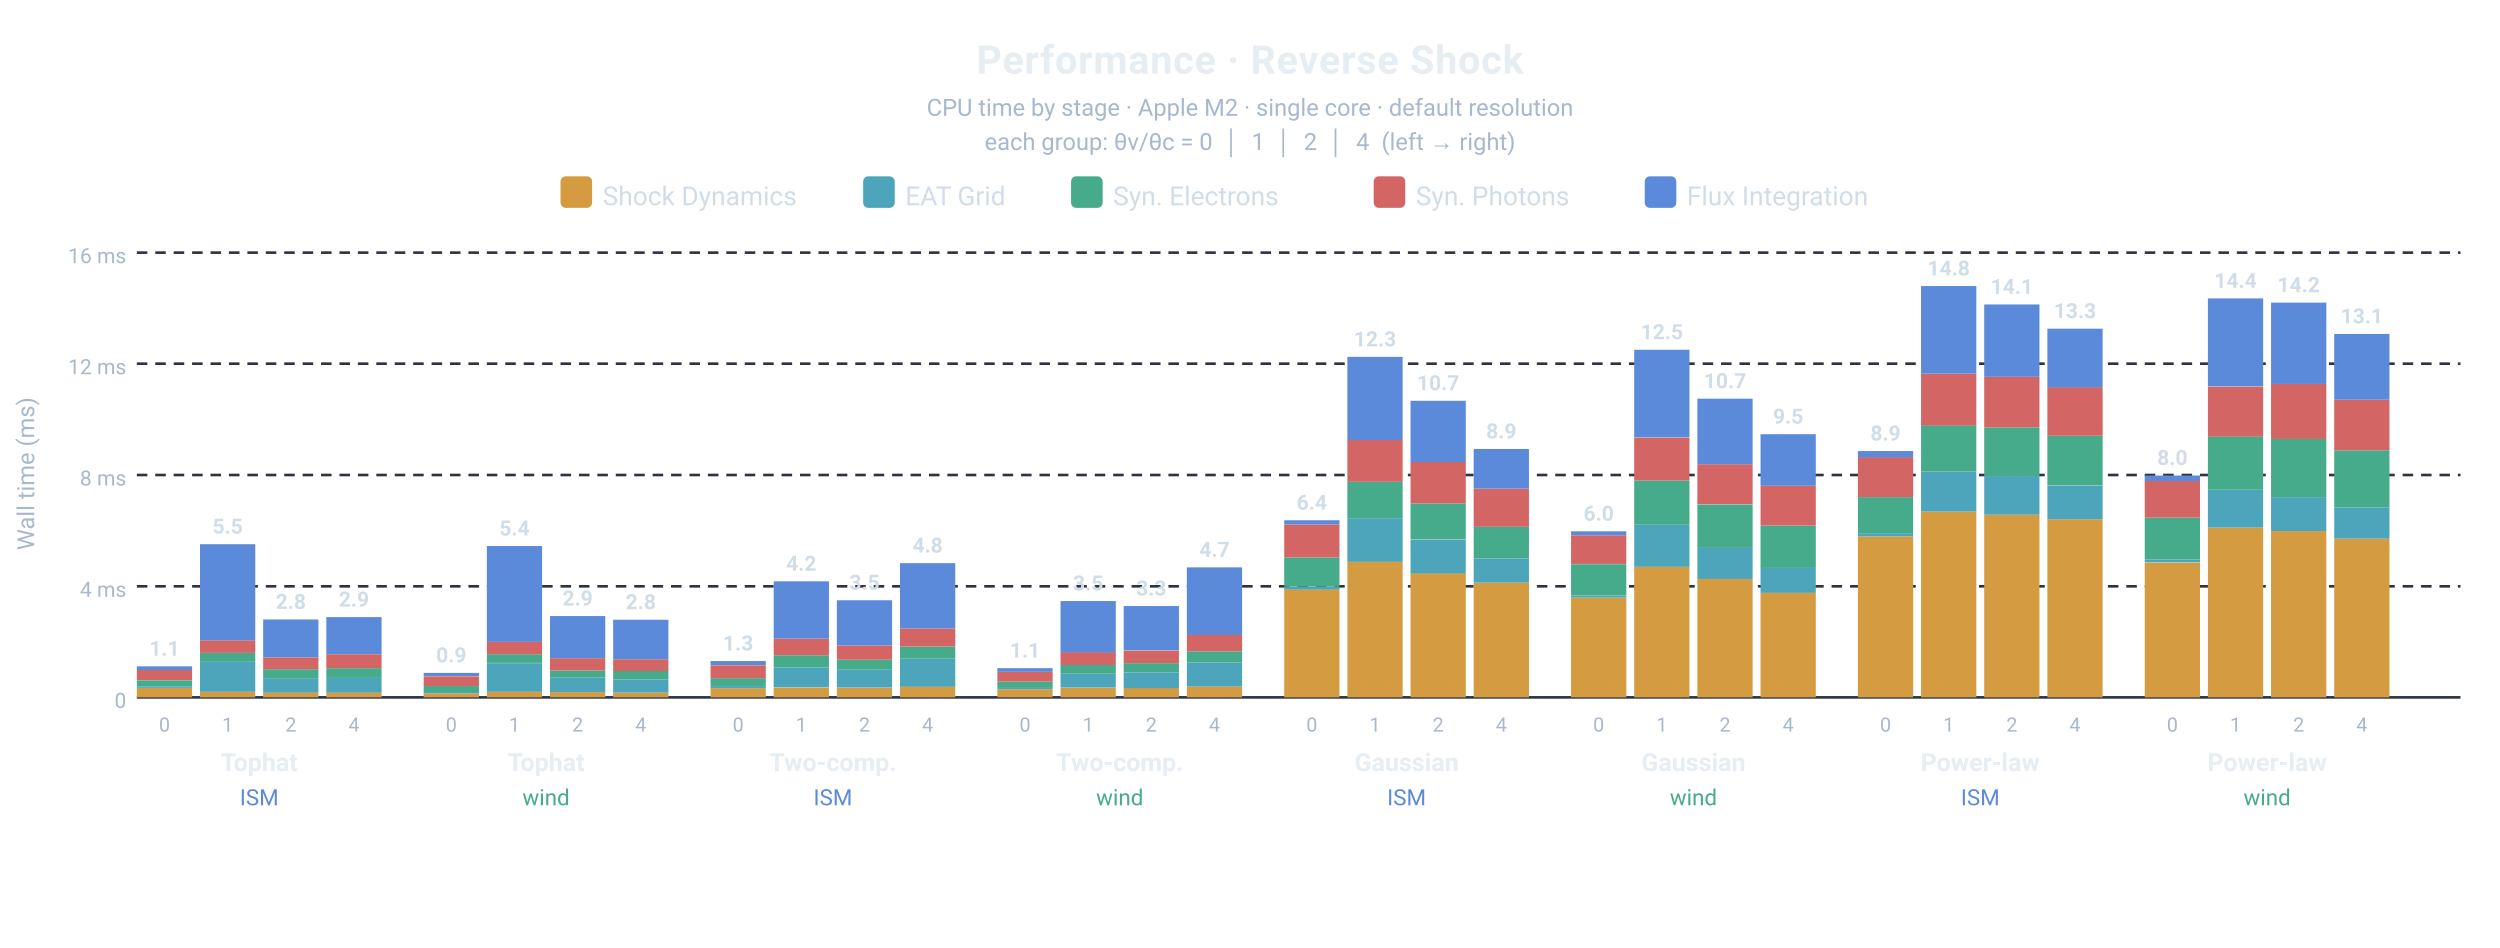
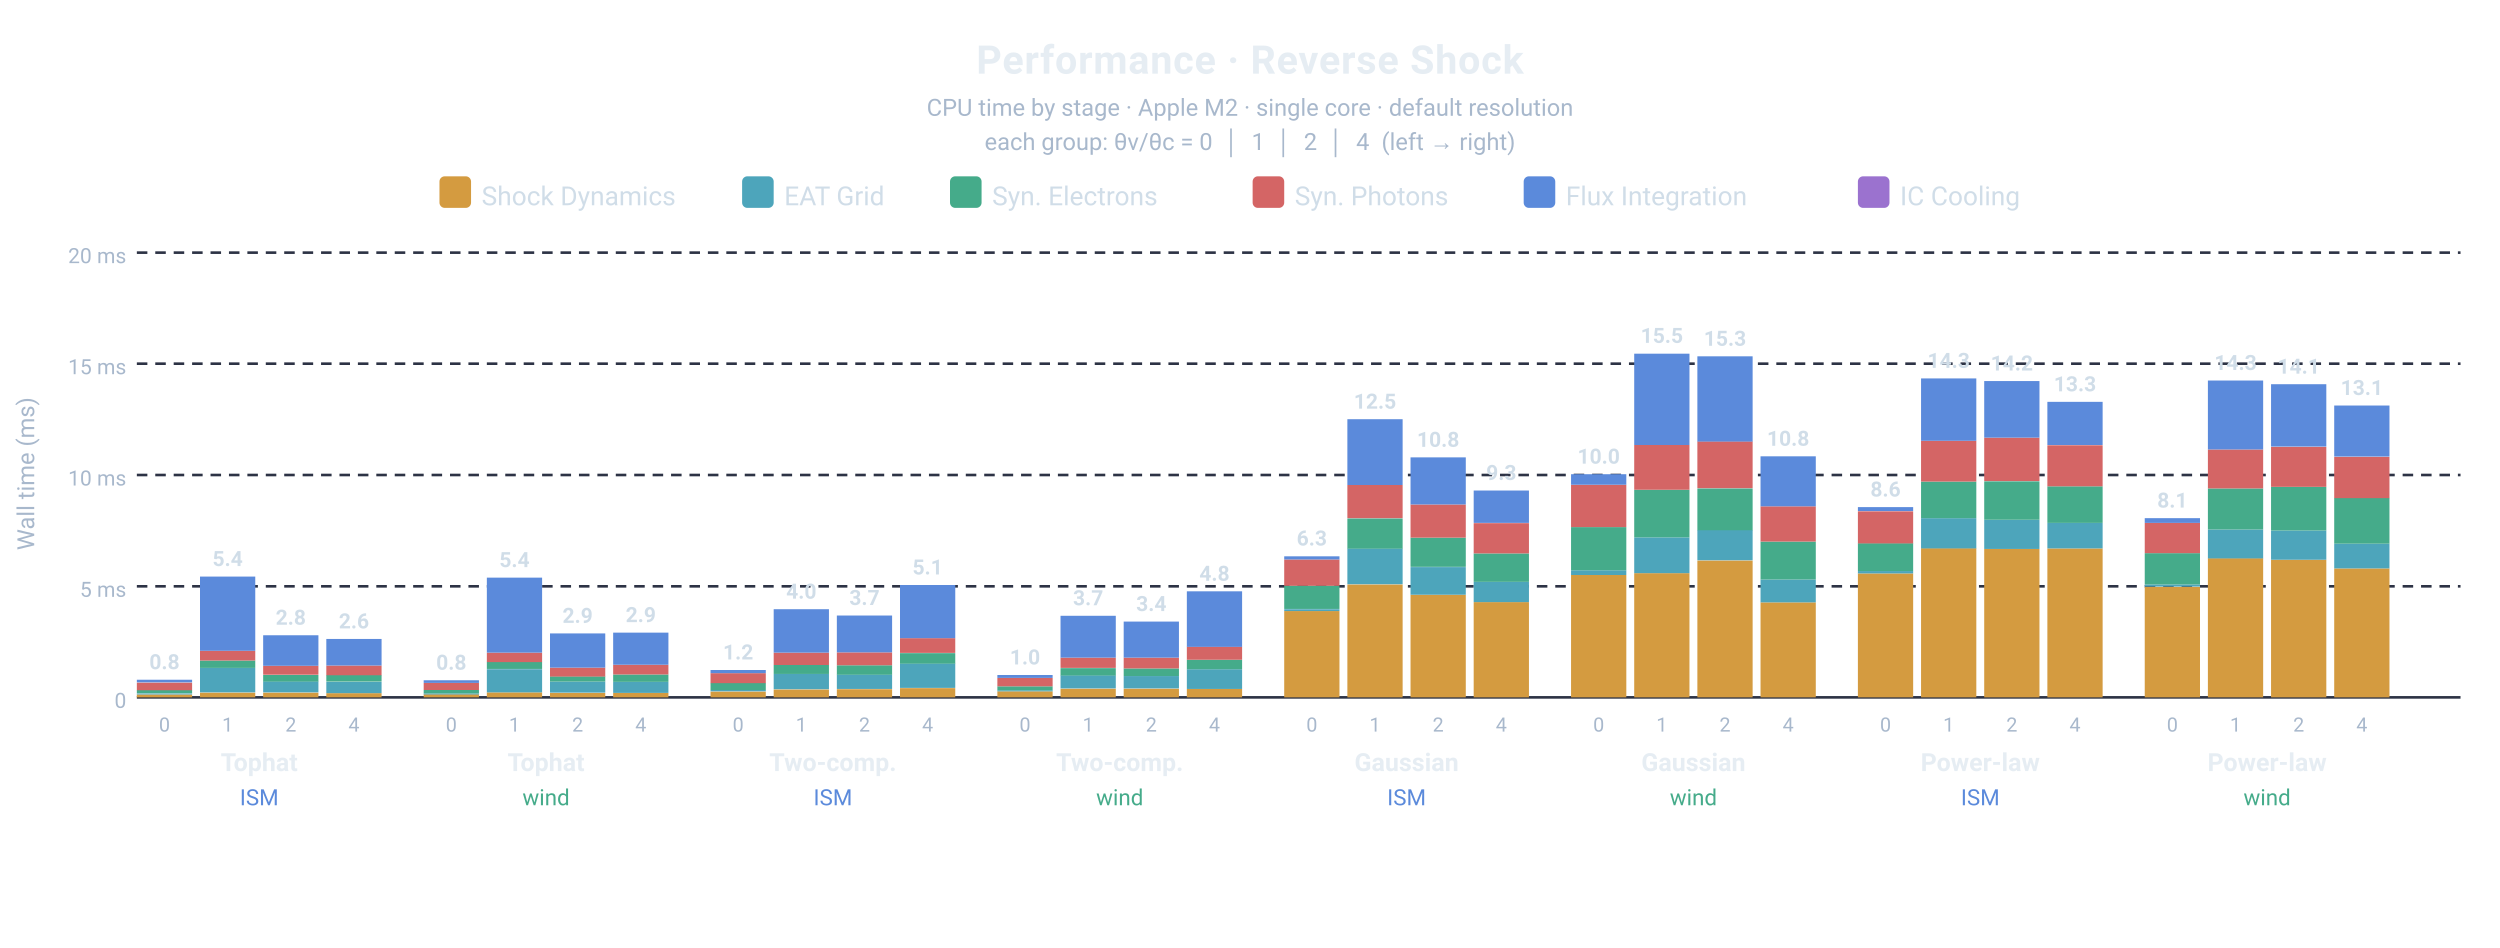
<svg xmlns="http://www.w3.org/2000/svg" viewBox="0 0 950 360" font-family="-apple-system, 'Segoe UI', Roboto, 'Helvetica Neue', Arial, sans-serif">
  <style>
    .cp { fill: #E6EDF3; }
    .cs { fill: #A8B8CC; }
    .cb { fill: #D0DDE8; }
    .mi { fill: #5B8ADB; }
    .mw { fill: #45AB8A; }
    .gl { stroke: #2D3345; fill: none; }
  </style>
  <rect width="950" height="360" fill="transparent" rx="12" />
  <text x="475" y="28" text-anchor="middle" font-size="15" font-weight="700" class="cp" letter-spacing="0.3">Performance · Reverse Shock</text>
  <text x="475" y="44" text-anchor="middle" font-size="9" class="cs">CPU time by stage · Apple M2 · single core · default resolution</text>
  <text x="475" y="57" text-anchor="middle" font-size="9" class="cs">each group: θv/θc = 0 │ 1 │ 2 │ 4 (left → right)</text>
-   <rect x="213" y="67" width="12" height="12" rx="2" fill="#D49B40" />
-   <text x="229" y="78" font-size="10" class="cb">Shock Dynamics</text>
-   <rect x="328" y="67" width="12" height="12" rx="2" fill="#4DA5BB" />
-   <text x="344" y="78" font-size="10" class="cb">EAT Grid</text>
-   <rect x="407" y="67" width="12" height="12" rx="2" fill="#45AB8A" />
-   <text x="423" y="78" font-size="10" class="cb">Syn. Electrons</text>
-   <rect x="522" y="67" width="12" height="12" rx="2" fill="#D46565" />
-   <text x="538" y="78" font-size="10" class="cb">Syn. Photons</text>
-   <rect x="625" y="67" width="12" height="12" rx="2" fill="#5B8ADB" />
-   <text x="641" y="78" font-size="10" class="cb">Flux Integration</text>
+   <rect x="167" y="67" width="12" height="12" rx="2" fill="#D49B40" />
+   <text x="183" y="78" font-size="10" class="cb">Shock Dynamics</text>
+   <rect x="282" y="67" width="12" height="12" rx="2" fill="#4DA5BB" />
+   <text x="298" y="78" font-size="10" class="cb">EAT Grid</text>
+   <rect x="361" y="67" width="12" height="12" rx="2" fill="#45AB8A" />
+   <text x="377" y="78" font-size="10" class="cb">Syn. Electrons</text>
+   <rect x="476" y="67" width="12" height="12" rx="2" fill="#D46565" />
+   <text x="492" y="78" font-size="10" class="cb">Syn. Photons</text>
+   <rect x="579" y="67" width="12" height="12" rx="2" fill="#5B8ADB" />
+   <text x="595" y="78" font-size="10" class="cb">Flux Integration</text>
+   <rect x="706" y="67" width="12" height="12" rx="2" fill="#9B72CF" />
+   <text x="722" y="78" font-size="10" class="cb">IC Cooling</text>
  <line x1="52" y1="265" x2="935" y2="265" class="gl" stroke-width="1" />
  <line x1="52" y1="222.8" x2="935" y2="222.8" class="gl" stroke-width="1" stroke-dasharray="4,3" />
-   <text x="48" y="226.8" text-anchor="end" font-size="8" class="cs">4 ms</text>
+   <text x="48" y="226.8" text-anchor="end" font-size="8" class="cs">5 ms</text>
  <line x1="52" y1="180.5" x2="935" y2="180.5" class="gl" stroke-width="1" stroke-dasharray="4,3" />
-   <text x="48" y="184.5" text-anchor="end" font-size="8" class="cs">8 ms</text>
+   <text x="48" y="184.5" text-anchor="end" font-size="8" class="cs">10 ms</text>
  <line x1="52" y1="138.2" x2="935" y2="138.2" class="gl" stroke-width="1" stroke-dasharray="4,3" />
-   <text x="48" y="142.2" text-anchor="end" font-size="8" class="cs">12 ms</text>
+   <text x="48" y="142.2" text-anchor="end" font-size="8" class="cs">15 ms</text>
  <line x1="52" y1="96.0" x2="935" y2="96.0" class="gl" stroke-width="1" stroke-dasharray="4,3" />
-   <text x="48" y="100.0" text-anchor="end" font-size="8" class="cs">16 ms</text>
+   <text x="48" y="100.0" text-anchor="end" font-size="8" class="cs">20 ms</text>
  <text x="48" y="269" text-anchor="end" font-size="8" class="cs">0</text>
-   <rect x="52.0" y="261.4" width="21" height="3.6" fill="#D49B40" />
-   <rect x="52.0" y="260.8" width="21" height="0.6" fill="#4DA5BB" />
-   <rect x="52.0" y="258.5" width="21" height="2.3" fill="#45AB8A" />
-   <rect x="52.0" y="254.6" width="21" height="3.8" fill="#D46565" />
-   <rect x="52.0" y="253.2" width="21" height="1.4" fill="#5B8ADB" />
-   <text x="62.5" y="249.2" text-anchor="middle" font-size="8" font-weight="600" class="cb">1.1</text>
-   <rect x="76.0" y="262.9" width="21" height="2.1" fill="#D49B40" />
-   <rect x="76.0" y="251.5" width="21" height="11.4" fill="#4DA5BB" />
-   <rect x="76.0" y="248.1" width="21" height="3.4" fill="#45AB8A" />
-   <rect x="76.0" y="243.3" width="21" height="4.8" fill="#D46565" />
-   <rect x="76.0" y="206.8" width="21" height="36.5" fill="#5B8ADB" />
-   <text x="86.5" y="202.8" text-anchor="middle" font-size="8" font-weight="600" class="cb">5.5</text>
-   <rect x="100.0" y="263.1" width="21" height="1.9" fill="#D49B40" />
-   <rect x="100.0" y="257.7" width="21" height="5.5" fill="#4DA5BB" />
-   <rect x="100.0" y="254.3" width="21" height="3.4" fill="#45AB8A" />
-   <rect x="100.0" y="249.8" width="21" height="4.5" fill="#D46565" />
-   <rect x="100.0" y="235.4" width="21" height="14.4" fill="#5B8ADB" />
-   <text x="110.5" y="231.4" text-anchor="middle" font-size="8" font-weight="600" class="cb">2.8</text>
-   <rect x="124.0" y="263.1" width="21" height="1.9" fill="#D49B40" />
-   <rect x="124.0" y="257.6" width="21" height="5.6" fill="#4DA5BB" />
-   <rect x="124.0" y="253.9" width="21" height="3.7" fill="#45AB8A" />
-   <rect x="124.0" y="248.6" width="21" height="5.3" fill="#D46565" />
-   <rect x="124.0" y="234.5" width="21" height="14.1" fill="#5B8ADB" />
-   <text x="134.5" y="230.5" text-anchor="middle" font-size="8" font-weight="600" class="cb">2.9</text>
-   <rect x="161.0" y="263.5" width="21" height="1.5" fill="#D49B40" />
-   <rect x="161.0" y="262.9" width="21" height="0.6" fill="#4DA5BB" />
-   <rect x="161.0" y="260.7" width="21" height="2.3" fill="#45AB8A" />
-   <rect x="161.0" y="257.0" width="21" height="3.7" fill="#D46565" />
-   <rect x="161.0" y="255.7" width="21" height="1.2" fill="#5B8ADB" />
-   <text x="171.5" y="251.7" text-anchor="middle" font-size="8" font-weight="600" class="cb">0.9</text>
-   <rect x="185.0" y="262.9" width="21" height="2.1" fill="#D49B40" />
-   <rect x="185.0" y="252.0" width="21" height="10.9" fill="#4DA5BB" />
-   <rect x="185.0" y="248.6" width="21" height="3.3" fill="#45AB8A" />
-   <rect x="185.0" y="243.8" width="21" height="4.8" fill="#D46565" />
-   <rect x="185.0" y="207.5" width="21" height="36.4" fill="#5B8ADB" />
-   <text x="195.5" y="203.5" text-anchor="middle" font-size="8" font-weight="600" class="cb">5.4</text>
-   <rect x="209.0" y="263.0" width="21" height="2.0" fill="#D49B40" />
-   <rect x="209.0" y="257.5" width="21" height="5.5" fill="#4DA5BB" />
-   <rect x="209.0" y="254.8" width="21" height="2.7" fill="#45AB8A" />
-   <rect x="209.0" y="250.1" width="21" height="4.7" fill="#D46565" />
-   <rect x="209.0" y="234.1" width="21" height="16.0" fill="#5B8ADB" />
-   <text x="219.5" y="230.1" text-anchor="middle" font-size="8" font-weight="600" class="cb">2.9</text>
-   <rect x="233.0" y="263.2" width="21" height="1.8" fill="#D49B40" />
-   <rect x="233.0" y="258.2" width="21" height="5.0" fill="#4DA5BB" />
-   <rect x="233.0" y="254.9" width="21" height="3.3" fill="#45AB8A" />
-   <rect x="233.0" y="250.5" width="21" height="4.5" fill="#D46565" />
-   <rect x="233.0" y="235.5" width="21" height="15.0" fill="#5B8ADB" />
-   <text x="243.5" y="231.5" text-anchor="middle" font-size="8" font-weight="600" class="cb">2.8</text>
-   <rect x="270.0" y="261.5" width="21" height="3.5" fill="#D49B40" />
-   <rect x="270.0" y="260.7" width="21" height="0.8" fill="#4DA5BB" />
-   <rect x="270.0" y="257.7" width="21" height="3.0" fill="#45AB8A" />
-   <rect x="270.0" y="252.8" width="21" height="4.9" fill="#D46565" />
-   <rect x="270.0" y="251.2" width="21" height="1.5" fill="#5B8ADB" />
-   <text x="280.5" y="247.2" text-anchor="middle" font-size="8" font-weight="600" class="cb">1.3</text>
-   <rect x="294.0" y="261.3" width="21" height="3.7" fill="#D49B40" />
-   <rect x="294.0" y="253.6" width="21" height="7.6" fill="#4DA5BB" />
-   <rect x="294.0" y="249.0" width="21" height="4.6" fill="#45AB8A" />
-   <rect x="294.0" y="242.7" width="21" height="6.3" fill="#D46565" />
-   <rect x="294.0" y="220.9" width="21" height="21.8" fill="#5B8ADB" />
-   <text x="304.5" y="216.9" text-anchor="middle" font-size="8" font-weight="600" class="cb">4.2</text>
-   <rect x="318.0" y="261.4" width="21" height="3.6" fill="#D49B40" />
-   <rect x="318.0" y="254.5" width="21" height="6.8" fill="#4DA5BB" />
-   <rect x="318.0" y="250.7" width="21" height="3.8" fill="#45AB8A" />
-   <rect x="318.0" y="245.3" width="21" height="5.4" fill="#D46565" />
-   <rect x="318.0" y="228.1" width="21" height="17.2" fill="#5B8ADB" />
-   <text x="328.5" y="224.1" text-anchor="middle" font-size="8" font-weight="600" class="cb">3.5</text>
-   <rect x="342.0" y="261.0" width="21" height="4.0" fill="#D49B40" />
-   <rect x="342.0" y="250.3" width="21" height="10.7" fill="#4DA5BB" />
-   <rect x="342.0" y="245.7" width="21" height="4.6" fill="#45AB8A" />
-   <rect x="342.0" y="238.8" width="21" height="6.9" fill="#D46565" />
-   <rect x="342.0" y="214.0" width="21" height="24.8" fill="#5B8ADB" />
-   <text x="352.5" y="210.0" text-anchor="middle" font-size="8" font-weight="600" class="cb">4.8</text>
-   <rect x="379.0" y="261.9" width="21" height="3.1" fill="#D49B40" />
-   <rect x="379.0" y="261.4" width="21" height="0.5" fill="#4DA5BB" />
-   <rect x="379.0" y="259.0" width="21" height="2.4" fill="#45AB8A" />
-   <rect x="379.0" y="255.3" width="21" height="3.7" fill="#D46565" />
-   <rect x="379.0" y="253.9" width="21" height="1.4" fill="#5B8ADB" />
-   <text x="389.5" y="249.9" text-anchor="middle" font-size="8" font-weight="600" class="cb">1.1</text>
-   <rect x="403.0" y="261.4" width="21" height="3.6" fill="#D49B40" />
-   <rect x="403.0" y="256.0" width="21" height="5.3" fill="#4DA5BB" />
-   <rect x="403.0" y="252.7" width="21" height="3.3" fill="#45AB8A" />
-   <rect x="403.0" y="247.8" width="21" height="4.9" fill="#D46565" />
-   <rect x="403.0" y="228.4" width="21" height="19.5" fill="#5B8ADB" />
-   <text x="413.5" y="224.4" text-anchor="middle" font-size="8" font-weight="600" class="cb">3.5</text>
-   <rect x="427.0" y="261.4" width="21" height="3.6" fill="#D49B40" />
-   <rect x="427.0" y="255.5" width="21" height="6.0" fill="#4DA5BB" />
-   <rect x="427.0" y="252.0" width="21" height="3.5" fill="#45AB8A" />
-   <rect x="427.0" y="247.2" width="21" height="4.8" fill="#D46565" />
-   <rect x="427.0" y="230.3" width="21" height="16.8" fill="#5B8ADB" />
-   <text x="437.5" y="226.3" text-anchor="middle" font-size="8" font-weight="600" class="cb">3.3</text>
-   <rect x="451.0" y="260.9" width="21" height="4.1" fill="#D49B40" />
-   <rect x="451.0" y="251.7" width="21" height="9.2" fill="#4DA5BB" />
-   <rect x="451.0" y="247.5" width="21" height="4.2" fill="#45AB8A" />
-   <rect x="451.0" y="241.3" width="21" height="6.2" fill="#D46565" />
-   <rect x="451.0" y="215.6" width="21" height="25.7" fill="#5B8ADB" />
-   <text x="461.5" y="211.6" text-anchor="middle" font-size="8" font-weight="600" class="cb">4.7</text>
-   <rect x="488.0" y="223.9" width="21" height="41.1" fill="#D49B40" />
-   <rect x="488.0" y="222.9" width="21" height="1.1" fill="#4DA5BB" />
-   <rect x="488.0" y="211.8" width="21" height="11.1" fill="#45AB8A" />
-   <rect x="488.0" y="199.3" width="21" height="12.5" fill="#D46565" />
-   <rect x="488.0" y="197.7" width="21" height="1.6" fill="#5B8ADB" />
-   <text x="498.5" y="193.7" text-anchor="middle" font-size="8" font-weight="600" class="cb">6.4</text>
-   <rect x="512.0" y="213.4" width="21" height="51.6" fill="#D49B40" />
-   <rect x="512.0" y="196.9" width="21" height="16.6" fill="#4DA5BB" />
-   <rect x="512.0" y="183.1" width="21" height="13.8" fill="#45AB8A" />
-   <rect x="512.0" y="167.2" width="21" height="15.9" fill="#D46565" />
-   <rect x="512.0" y="135.6" width="21" height="31.6" fill="#5B8ADB" />
-   <text x="522.5" y="131.6" text-anchor="middle" font-size="8" font-weight="600" class="cb">12.3</text>
-   <rect x="536.0" y="217.8" width="21" height="47.2" fill="#D49B40" />
-   <rect x="536.0" y="205.0" width="21" height="12.9" fill="#4DA5BB" />
-   <rect x="536.0" y="191.3" width="21" height="13.6" fill="#45AB8A" />
-   <rect x="536.0" y="175.5" width="21" height="15.8" fill="#D46565" />
-   <rect x="536.0" y="152.3" width="21" height="23.3" fill="#5B8ADB" />
-   <text x="546.5" y="148.3" text-anchor="middle" font-size="8" font-weight="600" class="cb">10.7</text>
-   <rect x="560.0" y="221.4" width="21" height="43.6" fill="#D49B40" />
-   <rect x="560.0" y="212.2" width="21" height="9.2" fill="#4DA5BB" />
-   <rect x="560.0" y="200.2" width="21" height="12.0" fill="#45AB8A" />
-   <rect x="560.0" y="185.7" width="21" height="14.5" fill="#D46565" />
-   <rect x="560.0" y="170.6" width="21" height="15.1" fill="#5B8ADB" />
-   <text x="570.5" y="166.6" text-anchor="middle" font-size="8" font-weight="600" class="cb">8.9</text>
-   <rect x="597.0" y="227.1" width="21" height="37.9" fill="#D49B40" />
-   <rect x="597.0" y="226.3" width="21" height="0.8" fill="#4DA5BB" />
-   <rect x="597.0" y="214.4" width="21" height="11.9" fill="#45AB8A" />
-   <rect x="597.0" y="203.4" width="21" height="10.9" fill="#D46565" />
-   <rect x="597.0" y="201.9" width="21" height="1.5" fill="#5B8ADB" />
-   <text x="607.5" y="197.9" text-anchor="middle" font-size="8" font-weight="600" class="cb">6.0</text>
-   <rect x="621.0" y="215.4" width="21" height="49.6" fill="#D49B40" />
-   <rect x="621.0" y="199.4" width="21" height="16.0" fill="#4DA5BB" />
-   <rect x="621.0" y="182.6" width="21" height="16.8" fill="#45AB8A" />
-   <rect x="621.0" y="166.3" width="21" height="16.3" fill="#D46565" />
-   <rect x="621.0" y="132.9" width="21" height="33.3" fill="#5B8ADB" />
-   <text x="631.5" y="128.9" text-anchor="middle" font-size="8" font-weight="600" class="cb">12.5</text>
-   <rect x="645.0" y="220.0" width="21" height="45.0" fill="#D49B40" />
-   <rect x="645.0" y="208.2" width="21" height="11.8" fill="#4DA5BB" />
-   <rect x="645.0" y="191.7" width="21" height="16.5" fill="#45AB8A" />
-   <rect x="645.0" y="176.4" width="21" height="15.2" fill="#D46565" />
-   <rect x="645.0" y="151.5" width="21" height="24.9" fill="#5B8ADB" />
-   <text x="655.5" y="147.5" text-anchor="middle" font-size="8" font-weight="600" class="cb">10.7</text>
-   <rect x="669.0" y="225.3" width="21" height="39.7" fill="#D49B40" />
-   <rect x="669.0" y="215.7" width="21" height="9.6" fill="#4DA5BB" />
-   <rect x="669.0" y="199.7" width="21" height="16.1" fill="#45AB8A" />
-   <rect x="669.0" y="184.6" width="21" height="15.1" fill="#D46565" />
-   <rect x="669.0" y="165.0" width="21" height="19.6" fill="#5B8ADB" />
-   <text x="679.5" y="161.0" text-anchor="middle" font-size="8" font-weight="600" class="cb">9.5</text>
-   <rect x="706.0" y="203.8" width="21" height="61.2" fill="#D49B40" />
-   <rect x="706.0" y="202.6" width="21" height="1.2" fill="#4DA5BB" />
-   <rect x="706.0" y="188.9" width="21" height="13.7" fill="#45AB8A" />
-   <rect x="706.0" y="173.7" width="21" height="15.2" fill="#D46565" />
-   <rect x="706.0" y="171.4" width="21" height="2.4" fill="#5B8ADB" />
-   <text x="716.5" y="167.4" text-anchor="middle" font-size="8" font-weight="600" class="cb">8.9</text>
-   <rect x="730.0" y="194.4" width="21" height="70.6" fill="#D49B40" />
-   <rect x="730.0" y="179.2" width="21" height="15.2" fill="#4DA5BB" />
-   <rect x="730.0" y="161.6" width="21" height="17.6" fill="#45AB8A" />
-   <rect x="730.0" y="142.0" width="21" height="19.7" fill="#D46565" />
-   <rect x="730.0" y="108.7" width="21" height="33.3" fill="#5B8ADB" />
-   <text x="740.5" y="104.7" text-anchor="middle" font-size="8" font-weight="600" class="cb">14.8</text>
-   <rect x="754.0" y="195.6" width="21" height="69.4" fill="#D49B40" />
-   <rect x="754.0" y="180.9" width="21" height="14.7" fill="#4DA5BB" />
-   <rect x="754.0" y="162.4" width="21" height="18.5" fill="#45AB8A" />
-   <rect x="754.0" y="143.2" width="21" height="19.2" fill="#D46565" />
-   <rect x="754.0" y="115.7" width="21" height="27.5" fill="#5B8ADB" />
-   <text x="764.5" y="111.7" text-anchor="middle" font-size="8" font-weight="600" class="cb">14.1</text>
-   <rect x="778.0" y="197.3" width="21" height="67.7" fill="#D49B40" />
-   <rect x="778.0" y="184.6" width="21" height="12.7" fill="#4DA5BB" />
-   <rect x="778.0" y="165.6" width="21" height="18.9" fill="#45AB8A" />
-   <rect x="778.0" y="147.1" width="21" height="18.5" fill="#D46565" />
-   <rect x="778.0" y="124.9" width="21" height="22.3" fill="#5B8ADB" />
-   <text x="788.5" y="120.9" text-anchor="middle" font-size="8" font-weight="600" class="cb">13.3</text>
-   <rect x="815.0" y="213.8" width="21" height="51.2" fill="#D49B40" />
-   <rect x="815.0" y="212.6" width="21" height="1.1" fill="#4DA5BB" />
-   <rect x="815.0" y="196.7" width="21" height="15.9" fill="#45AB8A" />
-   <rect x="815.0" y="182.7" width="21" height="14.0" fill="#D46565" />
-   <rect x="815.0" y="180.7" width="21" height="2.1" fill="#5B8ADB" />
-   <text x="825.5" y="176.7" text-anchor="middle" font-size="8" font-weight="600" class="cb">8.0</text>
-   <rect x="839.0" y="200.5" width="21" height="64.5" fill="#D49B40" />
-   <rect x="839.0" y="186.1" width="21" height="14.4" fill="#4DA5BB" />
-   <rect x="839.0" y="165.8" width="21" height="20.3" fill="#45AB8A" />
-   <rect x="839.0" y="146.9" width="21" height="19.0" fill="#D46565" />
-   <rect x="839.0" y="113.4" width="21" height="33.4" fill="#5B8ADB" />
-   <text x="849.5" y="109.4" text-anchor="middle" font-size="8" font-weight="600" class="cb">14.4</text>
-   <rect x="863.0" y="201.8" width="21" height="63.2" fill="#D49B40" />
-   <rect x="863.0" y="188.9" width="21" height="12.9" fill="#4DA5BB" />
-   <rect x="863.0" y="166.8" width="21" height="22.1" fill="#45AB8A" />
-   <rect x="863.0" y="145.9" width="21" height="20.9" fill="#D46565" />
-   <rect x="863.0" y="115.0" width="21" height="30.9" fill="#5B8ADB" />
-   <text x="873.5" y="111.0" text-anchor="middle" font-size="8" font-weight="600" class="cb">14.2</text>
-   <rect x="887.0" y="204.7" width="21" height="60.3" fill="#D49B40" />
-   <rect x="887.0" y="192.8" width="21" height="11.9" fill="#4DA5BB" />
-   <rect x="887.0" y="171.1" width="21" height="21.7" fill="#45AB8A" />
-   <rect x="887.0" y="151.9" width="21" height="19.2" fill="#D46565" />
-   <rect x="887.0" y="126.9" width="21" height="25.0" fill="#5B8ADB" />
-   <text x="897.5" y="122.9" text-anchor="middle" font-size="8" font-weight="600" class="cb">13.1</text>
+   <rect x="52.0" y="263.9" width="21" height="1.1" fill="#D49B40" />
+   <rect x="52.0" y="263.5" width="21" height="0.4" fill="#4DA5BB" />
+   <rect x="52.0" y="262.2" width="21" height="1.2" fill="#45AB8A" />
+   <rect x="52.0" y="259.4" width="21" height="2.9" fill="#D46565" />
+   <rect x="52.0" y="258.3" width="21" height="1.0" fill="#5B8ADB" />
+   <rect x="52.0" y="258.3" width="21" height="0.0" fill="#9B72CF" />
+   <text x="62.5" y="254.3" text-anchor="middle" font-size="8" font-weight="600" class="cb">0.8</text>
+   <rect x="76.0" y="263.2" width="21" height="1.8" fill="#D49B40" />
+   <rect x="76.0" y="253.8" width="21" height="9.3" fill="#4DA5BB" />
+   <rect x="76.0" y="251.0" width="21" height="2.8" fill="#45AB8A" />
+   <rect x="76.0" y="247.3" width="21" height="3.7" fill="#D46565" />
+   <rect x="76.0" y="219.1" width="21" height="28.2" fill="#5B8ADB" />
+   <rect x="76.0" y="219.1" width="21" height="0.0" fill="#9B72CF" />
+   <text x="86.5" y="215.1" text-anchor="middle" font-size="8" font-weight="600" class="cb">5.4</text>
+   <rect x="100.0" y="263.2" width="21" height="1.8" fill="#D49B40" />
+   <rect x="100.0" y="258.9" width="21" height="4.2" fill="#4DA5BB" />
+   <rect x="100.0" y="256.5" width="21" height="2.5" fill="#45AB8A" />
+   <rect x="100.0" y="253.0" width="21" height="3.4" fill="#D46565" />
+   <rect x="100.0" y="241.4" width="21" height="11.6" fill="#5B8ADB" />
+   <rect x="100.0" y="241.4" width="21" height="0.0" fill="#9B72CF" />
+   <text x="110.5" y="237.4" text-anchor="middle" font-size="8" font-weight="600" class="cb">2.8</text>
+   <rect x="124.0" y="263.4" width="21" height="1.6" fill="#D49B40" />
+   <rect x="124.0" y="259.1" width="21" height="4.3" fill="#4DA5BB" />
+   <rect x="124.0" y="256.5" width="21" height="2.5" fill="#45AB8A" />
+   <rect x="124.0" y="252.9" width="21" height="3.7" fill="#D46565" />
+   <rect x="124.0" y="242.8" width="21" height="10.1" fill="#5B8ADB" />
+   <rect x="124.0" y="242.8" width="21" height="0.0" fill="#9B72CF" />
+   <text x="134.5" y="238.8" text-anchor="middle" font-size="8" font-weight="600" class="cb">2.6</text>
+   <rect x="161.0" y="263.8" width="21" height="1.2" fill="#D49B40" />
+   <rect x="161.0" y="263.5" width="21" height="0.4" fill="#4DA5BB" />
+   <rect x="161.0" y="262.2" width="21" height="1.3" fill="#45AB8A" />
+   <rect x="161.0" y="259.5" width="21" height="2.7" fill="#D46565" />
+   <rect x="161.0" y="258.5" width="21" height="1.0" fill="#5B8ADB" />
+   <rect x="161.0" y="258.5" width="21" height="0.0" fill="#9B72CF" />
+   <text x="171.5" y="254.5" text-anchor="middle" font-size="8" font-weight="600" class="cb">0.8</text>
+   <rect x="185.0" y="263.1" width="21" height="1.9" fill="#D49B40" />
+   <rect x="185.0" y="254.3" width="21" height="8.8" fill="#4DA5BB" />
+   <rect x="185.0" y="251.5" width="21" height="2.7" fill="#45AB8A" />
+   <rect x="185.0" y="248.0" width="21" height="3.6" fill="#D46565" />
+   <rect x="185.0" y="219.5" width="21" height="28.5" fill="#5B8ADB" />
+   <rect x="185.0" y="219.5" width="21" height="0.0" fill="#9B72CF" />
+   <text x="195.5" y="215.5" text-anchor="middle" font-size="8" font-weight="600" class="cb">5.4</text>
+   <rect x="209.0" y="263.3" width="21" height="1.7" fill="#D49B40" />
+   <rect x="209.0" y="259.0" width="21" height="4.2" fill="#4DA5BB" />
+   <rect x="209.0" y="257.0" width="21" height="2.0" fill="#45AB8A" />
+   <rect x="209.0" y="253.7" width="21" height="3.4" fill="#D46565" />
+   <rect x="209.0" y="240.7" width="21" height="13.0" fill="#5B8ADB" />
+   <rect x="209.0" y="240.7" width="21" height="0.0" fill="#9B72CF" />
+   <text x="219.5" y="236.7" text-anchor="middle" font-size="8" font-weight="600" class="cb">2.9</text>
+   <rect x="233.0" y="263.3" width="21" height="1.7" fill="#D49B40" />
+   <rect x="233.0" y="259.1" width="21" height="4.2" fill="#4DA5BB" />
+   <rect x="233.0" y="256.3" width="21" height="2.8" fill="#45AB8A" />
+   <rect x="233.0" y="252.6" width="21" height="3.7" fill="#D46565" />
+   <rect x="233.0" y="240.4" width="21" height="12.2" fill="#5B8ADB" />
+   <rect x="233.0" y="240.4" width="21" height="0.0" fill="#9B72CF" />
+   <text x="243.5" y="236.4" text-anchor="middle" font-size="8" font-weight="600" class="cb">2.9</text>
+   <rect x="270.0" y="262.8" width="21" height="2.2" fill="#D49B40" />
+   <rect x="270.0" y="262.2" width="21" height="0.5" fill="#4DA5BB" />
+   <rect x="270.0" y="259.5" width="21" height="2.7" fill="#45AB8A" />
+   <rect x="270.0" y="255.8" width="21" height="3.8" fill="#D46565" />
+   <rect x="270.0" y="254.6" width="21" height="1.2" fill="#5B8ADB" />
+   <rect x="270.0" y="254.6" width="21" height="0.0" fill="#9B72CF" />
+   <text x="280.5" y="250.6" text-anchor="middle" font-size="8" font-weight="600" class="cb">1.2</text>
+   <rect x="294.0" y="262.0" width="21" height="3.0" fill="#D49B40" />
+   <rect x="294.0" y="256.1" width="21" height="5.8" fill="#4DA5BB" />
+   <rect x="294.0" y="252.7" width="21" height="3.4" fill="#45AB8A" />
+   <rect x="294.0" y="248.0" width="21" height="4.7" fill="#D46565" />
+   <rect x="294.0" y="231.5" width="21" height="16.5" fill="#5B8ADB" />
+   <rect x="294.0" y="231.5" width="21" height="0.0" fill="#9B72CF" />
+   <text x="304.5" y="227.5" text-anchor="middle" font-size="8" font-weight="600" class="cb">4.0</text>
+   <rect x="318.0" y="261.9" width="21" height="3.1" fill="#D49B40" />
+   <rect x="318.0" y="256.3" width="21" height="5.5" fill="#4DA5BB" />
+   <rect x="318.0" y="252.8" width="21" height="3.6" fill="#45AB8A" />
+   <rect x="318.0" y="247.9" width="21" height="4.9" fill="#D46565" />
+   <rect x="318.0" y="233.9" width="21" height="14.0" fill="#5B8ADB" />
+   <rect x="318.0" y="233.9" width="21" height="0.0" fill="#9B72CF" />
+   <text x="328.5" y="229.9" text-anchor="middle" font-size="8" font-weight="600" class="cb">3.7</text>
+   <rect x="342.0" y="261.5" width="21" height="3.5" fill="#D49B40" />
+   <rect x="342.0" y="252.1" width="21" height="9.3" fill="#4DA5BB" />
+   <rect x="342.0" y="248.2" width="21" height="4.0" fill="#45AB8A" />
+   <rect x="342.0" y="242.5" width="21" height="5.6" fill="#D46565" />
+   <rect x="342.0" y="222.3" width="21" height="20.2" fill="#5B8ADB" />
+   <rect x="342.0" y="222.3" width="21" height="0.0" fill="#9B72CF" />
+   <text x="352.5" y="218.3" text-anchor="middle" font-size="8" font-weight="600" class="cb">5.1</text>
+   <rect x="379.0" y="262.7" width="21" height="2.3" fill="#D49B40" />
+   <rect x="379.0" y="262.3" width="21" height="0.4" fill="#4DA5BB" />
+   <rect x="379.0" y="260.8" width="21" height="1.5" fill="#45AB8A" />
+   <rect x="379.0" y="257.6" width="21" height="3.2" fill="#D46565" />
+   <rect x="379.0" y="256.5" width="21" height="1.1" fill="#5B8ADB" />
+   <rect x="379.0" y="256.5" width="21" height="0.0" fill="#9B72CF" />
+   <text x="389.5" y="252.5" text-anchor="middle" font-size="8" font-weight="600" class="cb">1.0</text>
+   <rect x="403.0" y="261.7" width="21" height="3.3" fill="#D49B40" />
+   <rect x="403.0" y="256.6" width="21" height="5.0" fill="#4DA5BB" />
+   <rect x="403.0" y="253.9" width="21" height="2.8" fill="#45AB8A" />
+   <rect x="403.0" y="249.9" width="21" height="3.9" fill="#D46565" />
+   <rect x="403.0" y="234.0" width="21" height="15.9" fill="#5B8ADB" />
+   <rect x="403.0" y="234.0" width="21" height="0.0" fill="#9B72CF" />
+   <text x="413.5" y="230.0" text-anchor="middle" font-size="8" font-weight="600" class="cb">3.7</text>
+   <rect x="427.0" y="261.7" width="21" height="3.3" fill="#D49B40" />
+   <rect x="427.0" y="256.9" width="21" height="4.7" fill="#4DA5BB" />
+   <rect x="427.0" y="254.0" width="21" height="2.9" fill="#45AB8A" />
+   <rect x="427.0" y="249.9" width="21" height="4.1" fill="#D46565" />
+   <rect x="427.0" y="236.2" width="21" height="13.7" fill="#5B8ADB" />
+   <rect x="427.0" y="236.2" width="21" height="0.0" fill="#9B72CF" />
+   <text x="437.5" y="232.2" text-anchor="middle" font-size="8" font-weight="600" class="cb">3.4</text>
+   <rect x="451.0" y="261.8" width="21" height="3.2" fill="#D49B40" />
+   <rect x="451.0" y="254.3" width="21" height="7.5" fill="#4DA5BB" />
+   <rect x="451.0" y="250.7" width="21" height="3.6" fill="#45AB8A" />
+   <rect x="451.0" y="245.7" width="21" height="5.0" fill="#D46565" />
+   <rect x="451.0" y="224.7" width="21" height="21.1" fill="#5B8ADB" />
+   <rect x="451.0" y="224.7" width="21" height="0.0" fill="#9B72CF" />
+   <text x="461.5" y="220.7" text-anchor="middle" font-size="8" font-weight="600" class="cb">4.8</text>
+   <rect x="488.0" y="232.2" width="21" height="32.8" fill="#D49B40" />
+   <rect x="488.0" y="231.5" width="21" height="0.7" fill="#4DA5BB" />
+   <rect x="488.0" y="222.5" width="21" height="8.9" fill="#45AB8A" />
+   <rect x="488.0" y="212.6" width="21" height="10.0" fill="#D46565" />
+   <rect x="488.0" y="211.4" width="21" height="1.2" fill="#5B8ADB" />
+   <rect x="488.0" y="211.3" width="21" height="0.0" fill="#9B72CF" />
+   <text x="498.5" y="207.3" text-anchor="middle" font-size="8" font-weight="600" class="cb">6.3</text>
+   <rect x="512.0" y="222.1" width="21" height="42.9" fill="#D49B40" />
+   <rect x="512.0" y="208.4" width="21" height="13.6" fill="#4DA5BB" />
+   <rect x="512.0" y="197.0" width="21" height="11.5" fill="#45AB8A" />
+   <rect x="512.0" y="184.3" width="21" height="12.6" fill="#D46565" />
+   <rect x="512.0" y="159.3" width="21" height="25.0" fill="#5B8ADB" />
+   <rect x="512.0" y="159.3" width="21" height="0.0" fill="#9B72CF" />
+   <text x="522.5" y="155.3" text-anchor="middle" font-size="8" font-weight="600" class="cb">12.5</text>
+   <rect x="536.0" y="226.0" width="21" height="39.0" fill="#D49B40" />
+   <rect x="536.0" y="215.5" width="21" height="10.5" fill="#4DA5BB" />
+   <rect x="536.0" y="204.3" width="21" height="11.1" fill="#45AB8A" />
+   <rect x="536.0" y="191.7" width="21" height="12.6" fill="#D46565" />
+   <rect x="536.0" y="173.8" width="21" height="17.9" fill="#5B8ADB" />
+   <rect x="536.0" y="173.8" width="21" height="0.0" fill="#9B72CF" />
+   <text x="546.5" y="169.8" text-anchor="middle" font-size="8" font-weight="600" class="cb">10.8</text>
+   <rect x="560.0" y="228.8" width="21" height="36.2" fill="#D49B40" />
+   <rect x="560.0" y="221.1" width="21" height="7.7" fill="#4DA5BB" />
+   <rect x="560.0" y="210.3" width="21" height="10.8" fill="#45AB8A" />
+   <rect x="560.0" y="198.8" width="21" height="11.5" fill="#D46565" />
+   <rect x="560.0" y="186.4" width="21" height="12.3" fill="#5B8ADB" />
+   <rect x="560.0" y="186.4" width="21" height="0.0" fill="#9B72CF" />
+   <text x="570.5" y="182.4" text-anchor="middle" font-size="8" font-weight="600" class="cb">9.3</text>
+   <rect x="597.0" y="218.5" width="21" height="46.5" fill="#D49B40" />
+   <rect x="597.0" y="216.7" width="21" height="1.8" fill="#4DA5BB" />
+   <rect x="597.0" y="200.3" width="21" height="16.4" fill="#45AB8A" />
+   <rect x="597.0" y="184.2" width="21" height="16.1" fill="#D46565" />
+   <rect x="597.0" y="180.2" width="21" height="4.0" fill="#5B8ADB" />
+   <rect x="597.0" y="180.2" width="21" height="0.0" fill="#9B72CF" />
+   <text x="607.5" y="176.2" text-anchor="middle" font-size="8" font-weight="600" class="cb">10.0</text>
+   <rect x="621.0" y="217.8" width="21" height="47.2" fill="#D49B40" />
+   <rect x="621.0" y="204.2" width="21" height="13.6" fill="#4DA5BB" />
+   <rect x="621.0" y="186.1" width="21" height="18.1" fill="#45AB8A" />
+   <rect x="621.0" y="169.1" width="21" height="17.0" fill="#D46565" />
+   <rect x="621.0" y="134.4" width="21" height="34.7" fill="#5B8ADB" />
+   <rect x="621.0" y="134.3" width="21" height="0.0" fill="#9B72CF" />
+   <text x="631.5" y="130.3" text-anchor="middle" font-size="8" font-weight="600" class="cb">15.5</text>
+   <rect x="645.0" y="213.0" width="21" height="52.0" fill="#D49B40" />
+   <rect x="645.0" y="201.4" width="21" height="11.5" fill="#4DA5BB" />
+   <rect x="645.0" y="185.6" width="21" height="15.9" fill="#45AB8A" />
+   <rect x="645.0" y="167.7" width="21" height="17.8" fill="#D46565" />
+   <rect x="645.0" y="135.4" width="21" height="32.4" fill="#5B8ADB" />
+   <rect x="645.0" y="135.4" width="21" height="0.0" fill="#9B72CF" />
+   <text x="655.5" y="131.4" text-anchor="middle" font-size="8" font-weight="600" class="cb">15.3</text>
+   <rect x="669.0" y="228.9" width="21" height="36.1" fill="#D49B40" />
+   <rect x="669.0" y="220.2" width="21" height="8.7" fill="#4DA5BB" />
+   <rect x="669.0" y="205.8" width="21" height="14.4" fill="#45AB8A" />
+   <rect x="669.0" y="192.4" width="21" height="13.4" fill="#D46565" />
+   <rect x="669.0" y="173.4" width="21" height="19.0" fill="#5B8ADB" />
+   <rect x="669.0" y="173.4" width="21" height="0.0" fill="#9B72CF" />
+   <text x="679.5" y="169.4" text-anchor="middle" font-size="8" font-weight="600" class="cb">10.8</text>
+   <rect x="706.0" y="217.9" width="21" height="47.1" fill="#D49B40" />
+   <rect x="706.0" y="217.0" width="21" height="0.9" fill="#4DA5BB" />
+   <rect x="706.0" y="206.4" width="21" height="10.6" fill="#45AB8A" />
+   <rect x="706.0" y="194.3" width="21" height="12.2" fill="#D46565" />
+   <rect x="706.0" y="192.7" width="21" height="1.5" fill="#5B8ADB" />
+   <rect x="706.0" y="192.7" width="21" height="0.0" fill="#9B72CF" />
+   <text x="716.5" y="188.7" text-anchor="middle" font-size="8" font-weight="600" class="cb">8.6</text>
+   <rect x="730.0" y="208.3" width="21" height="56.7" fill="#D49B40" />
+   <rect x="730.0" y="196.9" width="21" height="11.5" fill="#4DA5BB" />
+   <rect x="730.0" y="183.0" width="21" height="13.9" fill="#45AB8A" />
+   <rect x="730.0" y="167.5" width="21" height="15.5" fill="#D46565" />
+   <rect x="730.0" y="143.8" width="21" height="23.7" fill="#5B8ADB" />
+   <rect x="730.0" y="143.8" width="21" height="0.0" fill="#9B72CF" />
+   <text x="740.5" y="139.8" text-anchor="middle" font-size="8" font-weight="600" class="cb">14.3</text>
+   <rect x="754.0" y="208.6" width="21" height="56.4" fill="#D49B40" />
+   <rect x="754.0" y="197.5" width="21" height="11.1" fill="#4DA5BB" />
+   <rect x="754.0" y="182.9" width="21" height="14.6" fill="#45AB8A" />
+   <rect x="754.0" y="166.3" width="21" height="16.5" fill="#D46565" />
+   <rect x="754.0" y="144.8" width="21" height="21.5" fill="#5B8ADB" />
+   <rect x="754.0" y="144.8" width="21" height="0.0" fill="#9B72CF" />
+   <text x="764.5" y="140.8" text-anchor="middle" font-size="8" font-weight="600" class="cb">14.2</text>
+   <rect x="778.0" y="208.4" width="21" height="56.6" fill="#D49B40" />
+   <rect x="778.0" y="198.7" width="21" height="9.7" fill="#4DA5BB" />
+   <rect x="778.0" y="184.8" width="21" height="13.9" fill="#45AB8A" />
+   <rect x="778.0" y="169.2" width="21" height="15.6" fill="#D46565" />
+   <rect x="778.0" y="152.7" width="21" height="16.4" fill="#5B8ADB" />
+   <rect x="778.0" y="152.7" width="21" height="0.0" fill="#9B72CF" />
+   <text x="788.5" y="148.7" text-anchor="middle" font-size="8" font-weight="600" class="cb">13.3</text>
+   <rect x="815.0" y="223.0" width="21" height="42.0" fill="#D49B40" />
+   <rect x="815.0" y="222.1" width="21" height="0.8" fill="#4DA5BB" />
+   <rect x="815.0" y="210.2" width="21" height="11.9" fill="#45AB8A" />
+   <rect x="815.0" y="198.7" width="21" height="11.5" fill="#D46565" />
+   <rect x="815.0" y="196.9" width="21" height="1.8" fill="#5B8ADB" />
+   <rect x="815.0" y="196.9" width="21" height="0.0" fill="#9B72CF" />
+   <text x="825.5" y="192.9" text-anchor="middle" font-size="8" font-weight="600" class="cb">8.1</text>
+   <rect x="839.0" y="212.1" width="21" height="52.9" fill="#D49B40" />
+   <rect x="839.0" y="201.2" width="21" height="11.0" fill="#4DA5BB" />
+   <rect x="839.0" y="185.6" width="21" height="15.6" fill="#45AB8A" />
+   <rect x="839.0" y="170.8" width="21" height="14.8" fill="#D46565" />
+   <rect x="839.0" y="144.6" width="21" height="26.2" fill="#5B8ADB" />
+   <rect x="839.0" y="144.6" width="21" height="0.0" fill="#9B72CF" />
+   <text x="849.5" y="140.6" text-anchor="middle" font-size="8" font-weight="600" class="cb">14.3</text>
+   <rect x="863.0" y="212.7" width="21" height="52.3" fill="#D49B40" />
+   <rect x="863.0" y="201.6" width="21" height="11.1" fill="#4DA5BB" />
+   <rect x="863.0" y="185.0" width="21" height="16.6" fill="#45AB8A" />
+   <rect x="863.0" y="169.8" width="21" height="15.2" fill="#D46565" />
+   <rect x="863.0" y="146.0" width="21" height="23.7" fill="#5B8ADB" />
+   <rect x="863.0" y="146.0" width="21" height="0.0" fill="#9B72CF" />
+   <text x="873.5" y="142.0" text-anchor="middle" font-size="8" font-weight="600" class="cb">14.1</text>
+   <rect x="887.0" y="216.0" width="21" height="49.0" fill="#D49B40" />
+   <rect x="887.0" y="206.6" width="21" height="9.4" fill="#4DA5BB" />
+   <rect x="887.0" y="189.2" width="21" height="17.4" fill="#45AB8A" />
+   <rect x="887.0" y="173.6" width="21" height="15.7" fill="#D46565" />
+   <rect x="887.0" y="154.1" width="21" height="19.4" fill="#5B8ADB" />
+   <rect x="887.0" y="154.1" width="21" height="0.0" fill="#9B72CF" />
+   <text x="897.5" y="150.1" text-anchor="middle" font-size="8" font-weight="600" class="cb">13.1</text>
  <text x="62.5" y="278" text-anchor="middle" font-size="7.5" class="cs">0</text>
  <text x="86.5" y="278" text-anchor="middle" font-size="7.5" class="cs">1</text>
  <text x="110.5" y="278" text-anchor="middle" font-size="7.5" class="cs">2</text>
  <text x="134.5" y="278" text-anchor="middle" font-size="7.5" class="cs">4</text>
  <text x="171.5" y="278" text-anchor="middle" font-size="7.5" class="cs">0</text>
  <text x="195.5" y="278" text-anchor="middle" font-size="7.5" class="cs">1</text>
  <text x="219.5" y="278" text-anchor="middle" font-size="7.5" class="cs">2</text>
  <text x="243.5" y="278" text-anchor="middle" font-size="7.5" class="cs">4</text>
  <text x="280.5" y="278" text-anchor="middle" font-size="7.5" class="cs">0</text>
  <text x="304.5" y="278" text-anchor="middle" font-size="7.5" class="cs">1</text>
  <text x="328.5" y="278" text-anchor="middle" font-size="7.5" class="cs">2</text>
  <text x="352.5" y="278" text-anchor="middle" font-size="7.5" class="cs">4</text>
  <text x="389.5" y="278" text-anchor="middle" font-size="7.5" class="cs">0</text>
  <text x="413.5" y="278" text-anchor="middle" font-size="7.5" class="cs">1</text>
  <text x="437.5" y="278" text-anchor="middle" font-size="7.5" class="cs">2</text>
  <text x="461.5" y="278" text-anchor="middle" font-size="7.5" class="cs">4</text>
  <text x="498.5" y="278" text-anchor="middle" font-size="7.5" class="cs">0</text>
  <text x="522.5" y="278" text-anchor="middle" font-size="7.5" class="cs">1</text>
  <text x="546.5" y="278" text-anchor="middle" font-size="7.5" class="cs">2</text>
  <text x="570.5" y="278" text-anchor="middle" font-size="7.5" class="cs">4</text>
  <text x="607.5" y="278" text-anchor="middle" font-size="7.5" class="cs">0</text>
  <text x="631.5" y="278" text-anchor="middle" font-size="7.5" class="cs">1</text>
  <text x="655.5" y="278" text-anchor="middle" font-size="7.5" class="cs">2</text>
  <text x="679.5" y="278" text-anchor="middle" font-size="7.5" class="cs">4</text>
  <text x="716.5" y="278" text-anchor="middle" font-size="7.5" class="cs">0</text>
  <text x="740.5" y="278" text-anchor="middle" font-size="7.5" class="cs">1</text>
  <text x="764.5" y="278" text-anchor="middle" font-size="7.5" class="cs">2</text>
  <text x="788.5" y="278" text-anchor="middle" font-size="7.5" class="cs">4</text>
  <text x="825.5" y="278" text-anchor="middle" font-size="7.5" class="cs">0</text>
  <text x="849.5" y="278" text-anchor="middle" font-size="7.5" class="cs">1</text>
  <text x="873.5" y="278" text-anchor="middle" font-size="7.5" class="cs">2</text>
  <text x="897.5" y="278" text-anchor="middle" font-size="7.5" class="cs">4</text>
  <text x="98.5" y="293" text-anchor="middle" font-size="9.5" font-weight="700" class="cp">Tophat</text>
  <text x="98.5" y="306" text-anchor="middle" font-size="8.5" class="mi">ISM</text>
  <text x="207.5" y="293" text-anchor="middle" font-size="9.5" font-weight="700" class="cp">Tophat</text>
  <text x="207.5" y="306" text-anchor="middle" font-size="8.5" class="mw">wind</text>
  <text x="316.5" y="293" text-anchor="middle" font-size="9.5" font-weight="700" class="cp">Two-comp.</text>
  <text x="316.5" y="306" text-anchor="middle" font-size="8.5" class="mi">ISM</text>
  <text x="425.5" y="293" text-anchor="middle" font-size="9.5" font-weight="700" class="cp">Two-comp.</text>
  <text x="425.5" y="306" text-anchor="middle" font-size="8.5" class="mw">wind</text>
  <text x="534.5" y="293" text-anchor="middle" font-size="9.5" font-weight="700" class="cp">Gaussian</text>
  <text x="534.5" y="306" text-anchor="middle" font-size="8.5" class="mi">ISM</text>
  <text x="643.5" y="293" text-anchor="middle" font-size="9.5" font-weight="700" class="cp">Gaussian</text>
  <text x="643.5" y="306" text-anchor="middle" font-size="8.5" class="mw">wind</text>
  <text x="752.5" y="293" text-anchor="middle" font-size="9.5" font-weight="700" class="cp">Power-law</text>
  <text x="752.5" y="306" text-anchor="middle" font-size="8.5" class="mi">ISM</text>
  <text x="861.5" y="293" text-anchor="middle" font-size="9.5" font-weight="700" class="cp">Power-law</text>
  <text x="861.5" y="306" text-anchor="middle" font-size="8.5" class="mw">wind</text>
  <text x="13" y="180" text-anchor="middle" font-size="9" class="cs" transform="rotate(-90, 13, 180)">Wall time (ms)</text>
</svg>
